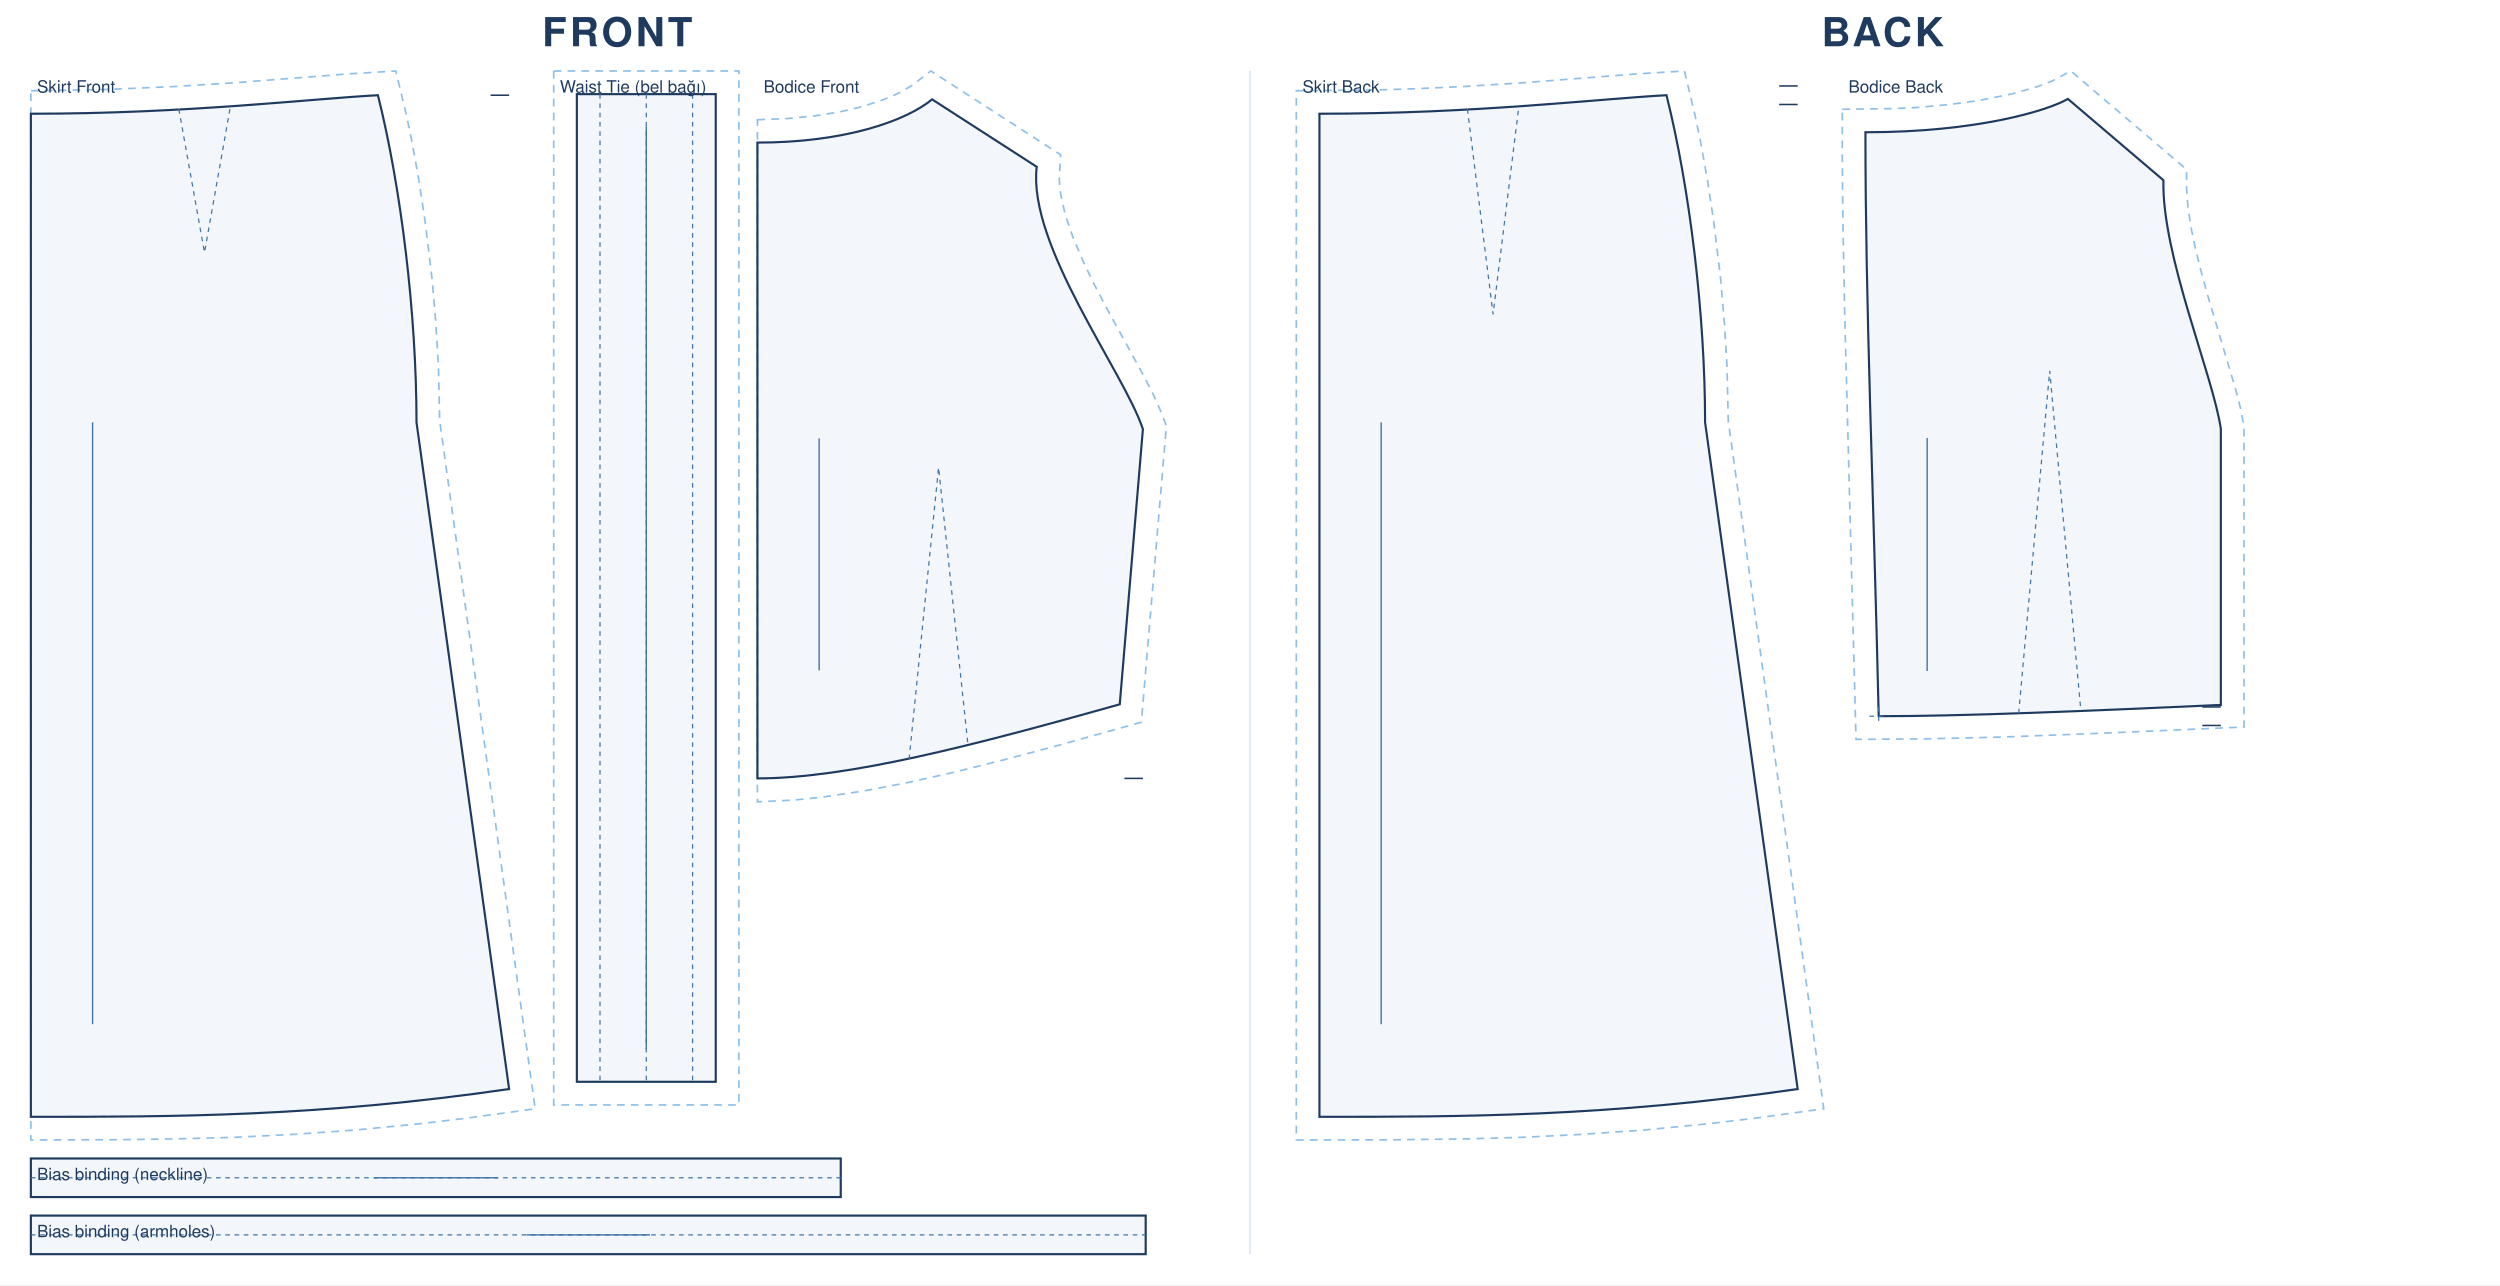
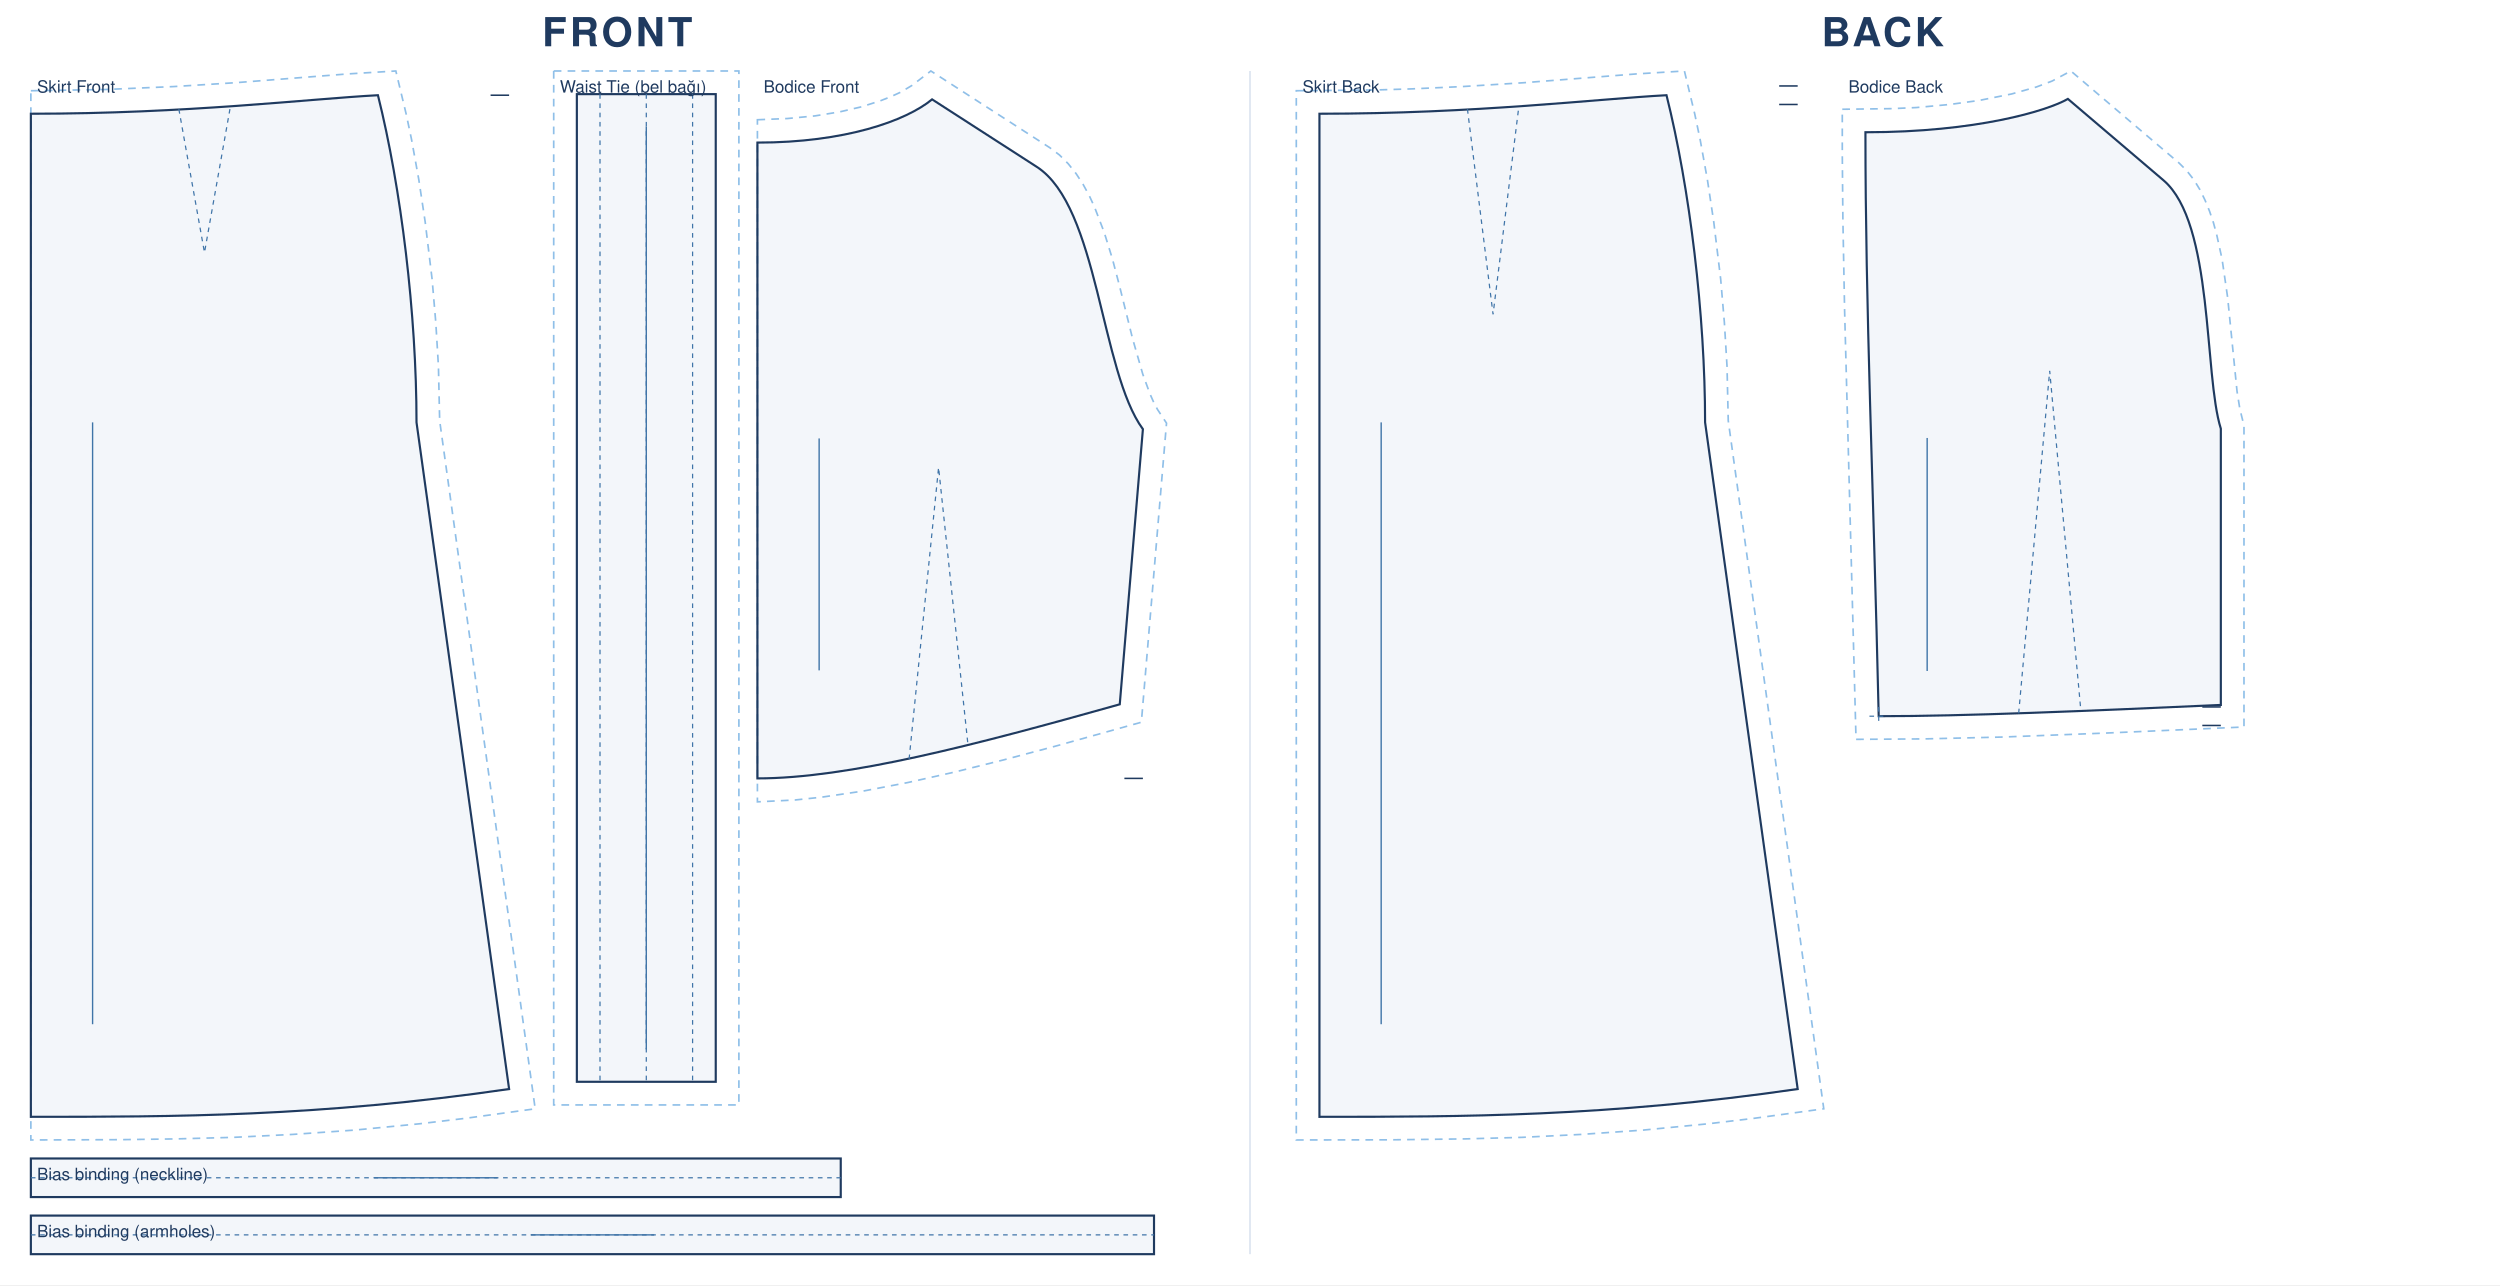
<svg xmlns="http://www.w3.org/2000/svg" viewBox="0 0 1620.0 832.7" width="100%" role="img">
  <rect width="1620.0" height="832.7" fill="#fff" />
  <text x="400.0" y="30" text-anchor="middle" font-family="Helvetica,Arial,sans-serif" font-size="26" font-weight="600" letter-spacing="2" fill="#1f3a5f">FRONT</text>
  <g transform="translate(20 46)">
    <path transform="translate(0.0 27.7)" d="M 0.0 -14.9 L 48.2 -15.7 L 92.5 -17.6 L 132.5 -20.1 L 205.4 -25.8 L 236.5 -27.7 L 243.2 0.2 L 246.7 16.8 L 251.4 42.8 L 255.5 70.0 L 260.0 107.2 L 262.4 135.4 L 264.1 163.5 L 264.9 198.9 L 326.8 644.8 L 281.4 651.0 L 252.0 654.5 L 209.8 658.6 L 169.7 661.4 L 131.4 663.3 L 94.4 664.3 L 58.5 664.8 L 0.0 665.0 Z" fill="none" stroke="#8fbfe8" stroke-width="1.1" stroke-dasharray="5 4" />
    <path transform="translate(0.0 27.7)" d="M 0.0 0.0 C 101.2 0.0 179.9 -9.6 224.9 -12.0 C 239.9 48.0 249.9 130.0 249.9 200.0 L 309.9 632.0 C 185.9 650.0 93.0 650.0 0.0 650.0 L 0.0 0.0 Z" fill="rgba(63,116,168,.06)" stroke="#1f3a5f" stroke-width="1.4" />
    <path transform="translate(0.0 27.7)" d="M 95.9 -3.0 L 112.5 90.0 L 129.0 -3.0" fill="none" stroke="#3f74a8" stroke-width="0.8" stroke-dasharray="3 3" />
    <path transform="translate(0.0 27.7)" d="M 309.9 -12.0 L 297.9 -12.0" fill="none" stroke="#1f3a5f" stroke-width="1.0" />
    <line transform="translate(0.0 27.7)" x1="40.0" y1="200.0" x2="40.0" y2="590.0" stroke="#3f74a8" stroke-width="0.9" />
    <text transform="translate(0.0 27.7)" x="4.0" y="-13.7" font-family="Helvetica,Arial,sans-serif" font-size="11" fill="#1f3a5f">Skirt Front</text>
    <path transform="translate(353.8 15.0)" d="M -15.0 -15.0 L 105.0 -15.0 L 105.0 655.0 L -15.0 655.0 Z" fill="none" stroke="#8fbfe8" stroke-width="1.1" stroke-dasharray="5 4" />
    <path transform="translate(353.8 15.0)" d="M 0.0 0.0 L 90.0 0.0 L 90.0 640.0 L 0.0 640.0 Z" fill="rgba(63,116,168,.06)" stroke="#1f3a5f" stroke-width="1.4" />
    <path transform="translate(353.8 15.0)" d="M 45.0 0.0 L 45.0 640.0 M 15.0 0.0 L 15.0 640.0 M 75.0 0.0 L 75.0 640.0" fill="none" stroke="#3f74a8" stroke-width="0.8" stroke-dasharray="3 3" />
    <line transform="translate(353.8 15.0)" x1="45.0" y1="21.0" x2="45.0" y2="619.0" stroke="#3f74a8" stroke-width="0.9" />
    <text transform="translate(353.8 15.0)" x="-11.0" y="-1.0" font-family="Helvetica,Arial,sans-serif" font-size="11" fill="#1f3a5f">Waist Tie (bel bağı)</text>
-     <path transform="translate(470.8 18.4)" d="M 0.0 13.2 L 19.5 12.4 L 37.3 10.7 L 53.3 8.1 L 67.5 4.8 L 79.7 0.9 L 86.8 -1.9 L 92.9 -4.7 L 100.1 -9.0 L 112.4 -18.4 L 196.5 35.9 L 195.6 50.4 L 195.8 55.8 L 196.6 61.8 L 199.5 74.8 L 204.3 88.9 L 210.6 103.9 L 217.9 119.2 L 225.9 134.5 L 249.8 178.2 L 256.5 191.2 L 261.9 203.3 L 265.0 211.7 L 248.8 403.6 L 192.8 419.2 L 159.6 428.0 L 127.8 435.9 L 97.4 442.7 L 68.6 448.2 L 41.4 452.2 L 24.3 454.0 L 0.0 455.2 L 0.0 43.5 Z" fill="none" stroke="#8fbfe8" stroke-width="1.1" stroke-dasharray="5 4" />
-     <path transform="translate(470.8 18.4)" d="M 0.0 28.0 C 56.6 28.0 96.2 14.0 113.2 0.0 L 181.0 43.7 C 175.0 94.7 237.4 176.3 249.8 213.7 L 234.8 392.0 C 140.8 418.4 58.7 440.0 0.0 440.0 C 0.0 275.2 0.0 151.6 0.0 28.0 Z" fill="rgba(63,116,168,.06)" stroke="#1f3a5f" stroke-width="1.4" />
+     <path transform="translate(470.8 18.4)" d="M 0.0 13.2 L 19.5 12.4 L 37.3 10.7 L 53.3 8.1 L 67.5 4.8 L 79.7 0.9 L 86.8 -1.9 L 92.9 -4.7 L 100.1 -9.0 L 112.4 -18.4 L 189.6 31.4 L 195.7 36.0 L 201.4 41.7 L 206.5 48.1 L 211.0 55.0 L 215.0 62.3 L 218.5 69.9 L 224.7 86.1 L 230.0 103.2 L 234.6 120.7 L 243.1 155.0 L 249.7 178.0 L 254.4 190.9 L 256.8 196.3 L 259.3 201.0 L 265.1 209.8 L 248.8 403.6 L 192.8 419.2 L 159.6 428.0 L 127.8 435.9 L 97.4 442.7 L 68.6 448.2 L 41.4 452.2 L 24.3 454.0 L 0.0 455.2 L 0.0 43.5 Z" fill="none" stroke="#8fbfe8" stroke-width="1.1" stroke-dasharray="5 4" />
+     <path transform="translate(470.8 18.4)" d="M 0.0 28.0 C 56.6 28.0 96.2 14.0 113.2 0.0 L 181.0 43.7 C 221.1 69.5 222.3 176.3 249.8 213.7 L 234.8 392.0 C 140.8 418.4 58.7 440.0 0.0 440.0 C 0.0 275.2 0.0 151.6 0.0 28.0 Z" fill="rgba(63,116,168,.06)" stroke="#1f3a5f" stroke-width="1.4" />
    <path transform="translate(470.8 18.4)" d="M 98.3 427.5 L 117.4 238.5 L 136.5 418.8" fill="none" stroke="#3f74a8" stroke-width="0.8" stroke-dasharray="3 3" />
    <path transform="translate(470.8 18.4)" d="M 249.8 440.0 L 237.8 440.0" fill="none" stroke="#1f3a5f" stroke-width="1.0" />
    <line transform="translate(470.8 18.4)" x1="40.0" y1="219.7" x2="40.0" y2="370.0" stroke="#3f74a8" stroke-width="0.9" />
    <text transform="translate(470.8 18.4)" x="4.0" y="-4.4" font-family="Helvetica,Arial,sans-serif" font-size="11" fill="#1f3a5f">Bodice Front</text>
    <path transform="translate(0.0 704.7)" d="M 0.0 0.0 L 524.8 0.0 L 524.8 25.0 L 0.0 25.0 Z" fill="rgba(63,116,168,.06)" stroke="#1f3a5f" stroke-width="1.4" />
    <path transform="translate(0.0 704.7)" d="M 0.0 12.5 L 524.8 12.5" fill="none" stroke="#3f74a8" stroke-width="0.8" stroke-dasharray="3 3" />
    <line transform="translate(0.0 704.7)" x1="222.4" y1="12.5" x2="302.4" y2="12.5" stroke="#3f74a8" stroke-width="0.9" />
    <text transform="translate(0.0 704.7)" x="4.0" y="14.0" font-family="Helvetica,Arial,sans-serif" font-size="11" fill="#1f3a5f">Bias binding (neckline)</text>
-     <path transform="translate(0.0 741.7)" d="M 0.0 0.0 L 722.4 0.0 L 722.4 25.0 L 0.0 25.0 Z" fill="rgba(63,116,168,.06)" stroke="#1f3a5f" stroke-width="1.4" />
-     <path transform="translate(0.0 741.7)" d="M 0.0 12.5 L 722.4 12.5" fill="none" stroke="#3f74a8" stroke-width="0.8" stroke-dasharray="3 3" />
-     <line transform="translate(0.0 741.7)" x1="321.2" y1="12.5" x2="401.2" y2="12.5" stroke="#3f74a8" stroke-width="0.9" />
+     <path transform="translate(0.0 741.7)" d="M 0.0 0.0 L 727.8 0.0 L 727.8 25.0 L 0.0 25.0 Z" fill="rgba(63,116,168,.06)" stroke="#1f3a5f" stroke-width="1.4" />
+     <path transform="translate(0.0 741.7)" d="M 0.0 12.5 L 727.8 12.5" fill="none" stroke="#3f74a8" stroke-width="0.8" stroke-dasharray="3 3" />
+     <line transform="translate(0.0 741.7)" x1="323.9" y1="12.5" x2="403.9" y2="12.5" stroke="#3f74a8" stroke-width="0.9" />
    <text transform="translate(0.0 741.7)" x="4.0" y="14.0" font-family="Helvetica,Arial,sans-serif" font-size="11" fill="#1f3a5f">Bias binding (armholes)</text>
  </g>
  <text x="1220.0" y="30" text-anchor="middle" font-family="Helvetica,Arial,sans-serif" font-size="26" font-weight="600" letter-spacing="2" fill="#1f3a5f">BACK</text>
  <g transform="translate(840 46)">
    <path transform="translate(15.0 27.7)" d="M -15.0 -14.9 L 36.5 -15.4 L 59.7 -16.1 L 92.5 -17.6 L 132.5 -20.1 L 205.4 -25.8 L 236.5 -27.7 L 243.2 0.2 L 246.7 16.8 L 251.4 42.8 L 255.5 70.0 L 260.0 107.2 L 262.4 135.4 L 264.1 163.5 L 264.9 198.9 L 326.8 644.8 L 281.4 651.0 L 252.0 654.5 L 209.8 658.6 L 169.7 661.4 L 131.4 663.3 L 94.4 664.3 L 46.7 664.9 L -15.0 665.0 Z" fill="none" stroke="#8fbfe8" stroke-width="1.1" stroke-dasharray="5 4" />
    <path transform="translate(15.0 27.7)" d="M 0.0 0.0 C 101.2 0.0 179.9 -9.6 224.9 -12.0 C 239.9 48.0 249.9 130.0 249.9 200.0 L 309.9 632.0 C 185.9 650.0 93.0 650.0 0.0 650.0 L 0.0 0.0 Z" fill="rgba(63,116,168,.06)" stroke="#1f3a5f" stroke-width="1.4" />
    <path transform="translate(15.0 27.7)" d="M 95.9 -3.0 L 112.5 130.0 L 129.0 -3.0" fill="none" stroke="#3f74a8" stroke-width="0.8" stroke-dasharray="3 3" />
    <path transform="translate(15.0 27.7)" d="M 309.9 -18.0 L 297.9 -18.0 M 309.9 -6.0 L 297.9 -6.0" fill="none" stroke="#1f3a5f" stroke-width="1.0" />
    <line transform="translate(15.0 27.7)" x1="40.0" y1="200.0" x2="40.0" y2="590.0" stroke="#3f74a8" stroke-width="0.9" />
    <text transform="translate(15.0 27.7)" x="-11.0" y="-13.7" font-family="Helvetica,Arial,sans-serif" font-size="11" fill="#1f3a5f">Skirt Back</text>
-     <path transform="translate(368.8 18.1)" d="M -15.0 6.7 L 17.0 6.3 L 32.9 5.6 L 54.6 3.6 L 73.6 1.0 L 94.7 -3.2 L 110.7 -7.7 L 121.0 -11.6 L 133.1 -18.1 L 208.1 45.7 L 208.1 58.4 L 209.0 70.3 L 211.0 83.4 L 213.9 97.3 L 217.5 111.7 L 221.5 126.4 L 240.1 188.9 L 243.1 200.7 L 245.3 212.4 L 245.3 407.0 L 156.4 410.9 L 89.1 413.5 L 38.3 414.7 L -6.1 415.0 L -13.5 136.9 L -14.6 78.7 L -15.0 35.8 Z" fill="none" stroke="#8fbfe8" stroke-width="1.1" stroke-dasharray="5 4" />
-     <path transform="translate(368.8 18.1)" d="M 0.0 21.6 C 72.2 21.6 118.1 7.6 131.2 0.0 L 193.1 52.7 C 191.9 101.0 225.0 178.3 230.3 213.7 L 230.3 392.7 C 141.6 396.7 64.0 400.0 8.6 400.0 C 5.1 248.6 0.0 135.1 0.0 21.6 Z" fill="rgba(63,116,168,.06)" stroke="#1f3a5f" stroke-width="1.4" />
+     <path transform="translate(368.8 18.1)" d="M -15.0 6.7 L 17.0 6.3 L 32.9 5.6 L 54.6 3.6 L 73.6 1.0 L 94.7 -3.2 L 110.7 -7.7 L 121.0 -11.6 L 133.1 -18.1 L 203.3 41.6 L 208.2 46.5 L 212.9 52.5 L 216.8 58.9 L 220.1 65.7 L 223.0 72.8 L 225.5 80.2 L 227.6 87.9 L 231.1 103.8 L 234.7 128.6 L 240.8 189.5 L 242.6 200.8 L 245.3 211.7 L 245.3 407.0 L 156.4 410.9 L 89.1 413.5 L 38.3 414.7 L -6.1 415.0 L -13.5 136.9 L -14.6 78.7 L -15.0 35.8 Z" fill="none" stroke="#8fbfe8" stroke-width="1.1" stroke-dasharray="5 4" />
+     <path transform="translate(368.8 18.1)" d="M 0.0 21.6 C 72.2 21.6 118.1 7.6 131.2 0.0 L 193.1 52.7 C 225.8 80.5 219.2 178.3 230.3 213.7 L 230.3 392.7 C 141.6 396.7 64.0 400.0 8.6 400.0 C 5.1 248.6 0.0 135.1 0.0 21.6 Z" fill="rgba(63,116,168,.06)" stroke="#1f3a5f" stroke-width="1.4" />
    <path transform="translate(368.8 18.1)" d="M 99.3 398.1 L 119.4 176.2 L 139.6 396.5 M 2.6 400.0 L 14.6 400.0 M 8.6 394.0 L 8.6 406.0" fill="none" stroke="#3f74a8" stroke-width="0.8" stroke-dasharray="3 3" />
    <path transform="translate(368.8 18.1)" d="M 230.3 394.0 L 218.3 394.0 M 230.3 406.0 L 218.3 406.0" fill="none" stroke="#1f3a5f" stroke-width="1.0" />
    <line transform="translate(368.8 18.1)" x1="40.0" y1="219.7" x2="40.0" y2="370.7" stroke="#3f74a8" stroke-width="0.9" />
    <text transform="translate(368.8 18.1)" x="-11.0" y="-4.1" font-family="Helvetica,Arial,sans-serif" font-size="11" fill="#1f3a5f">Bodice Back</text>
  </g>
  <line x1="810.0" y1="46" x2="810.0" y2="812.7" stroke="#d8e2ee" stroke-width="1" />
</svg>
